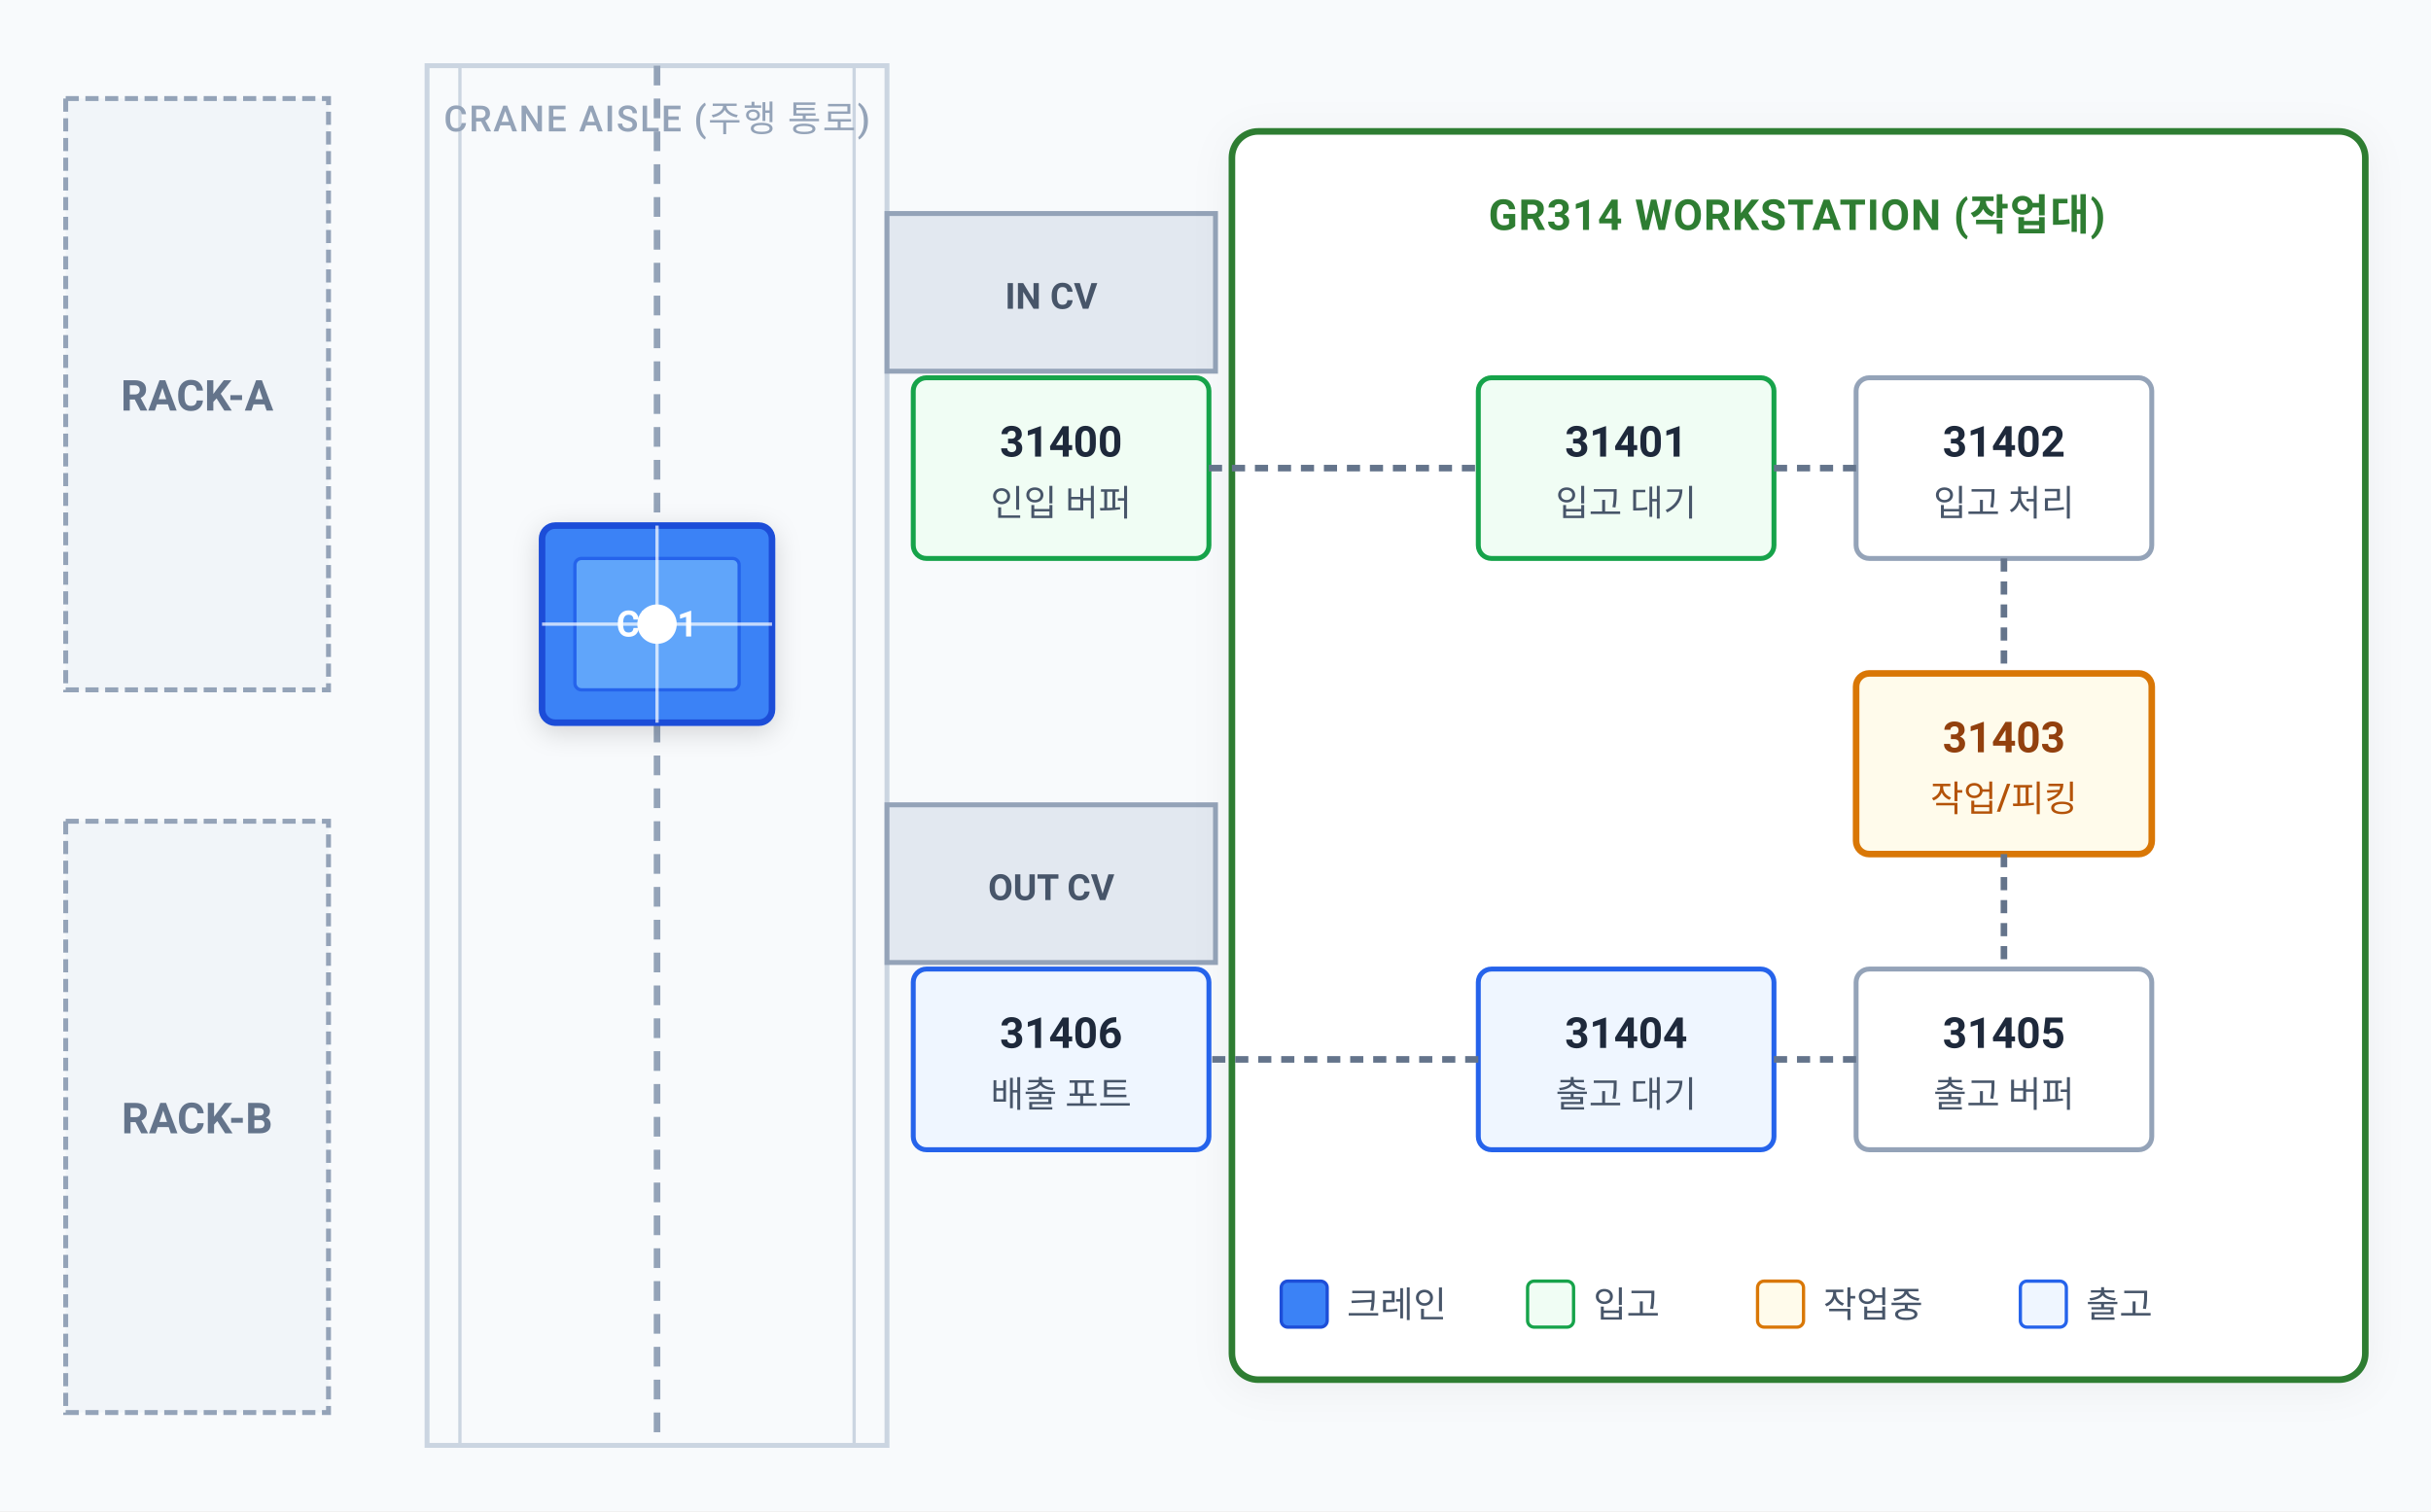
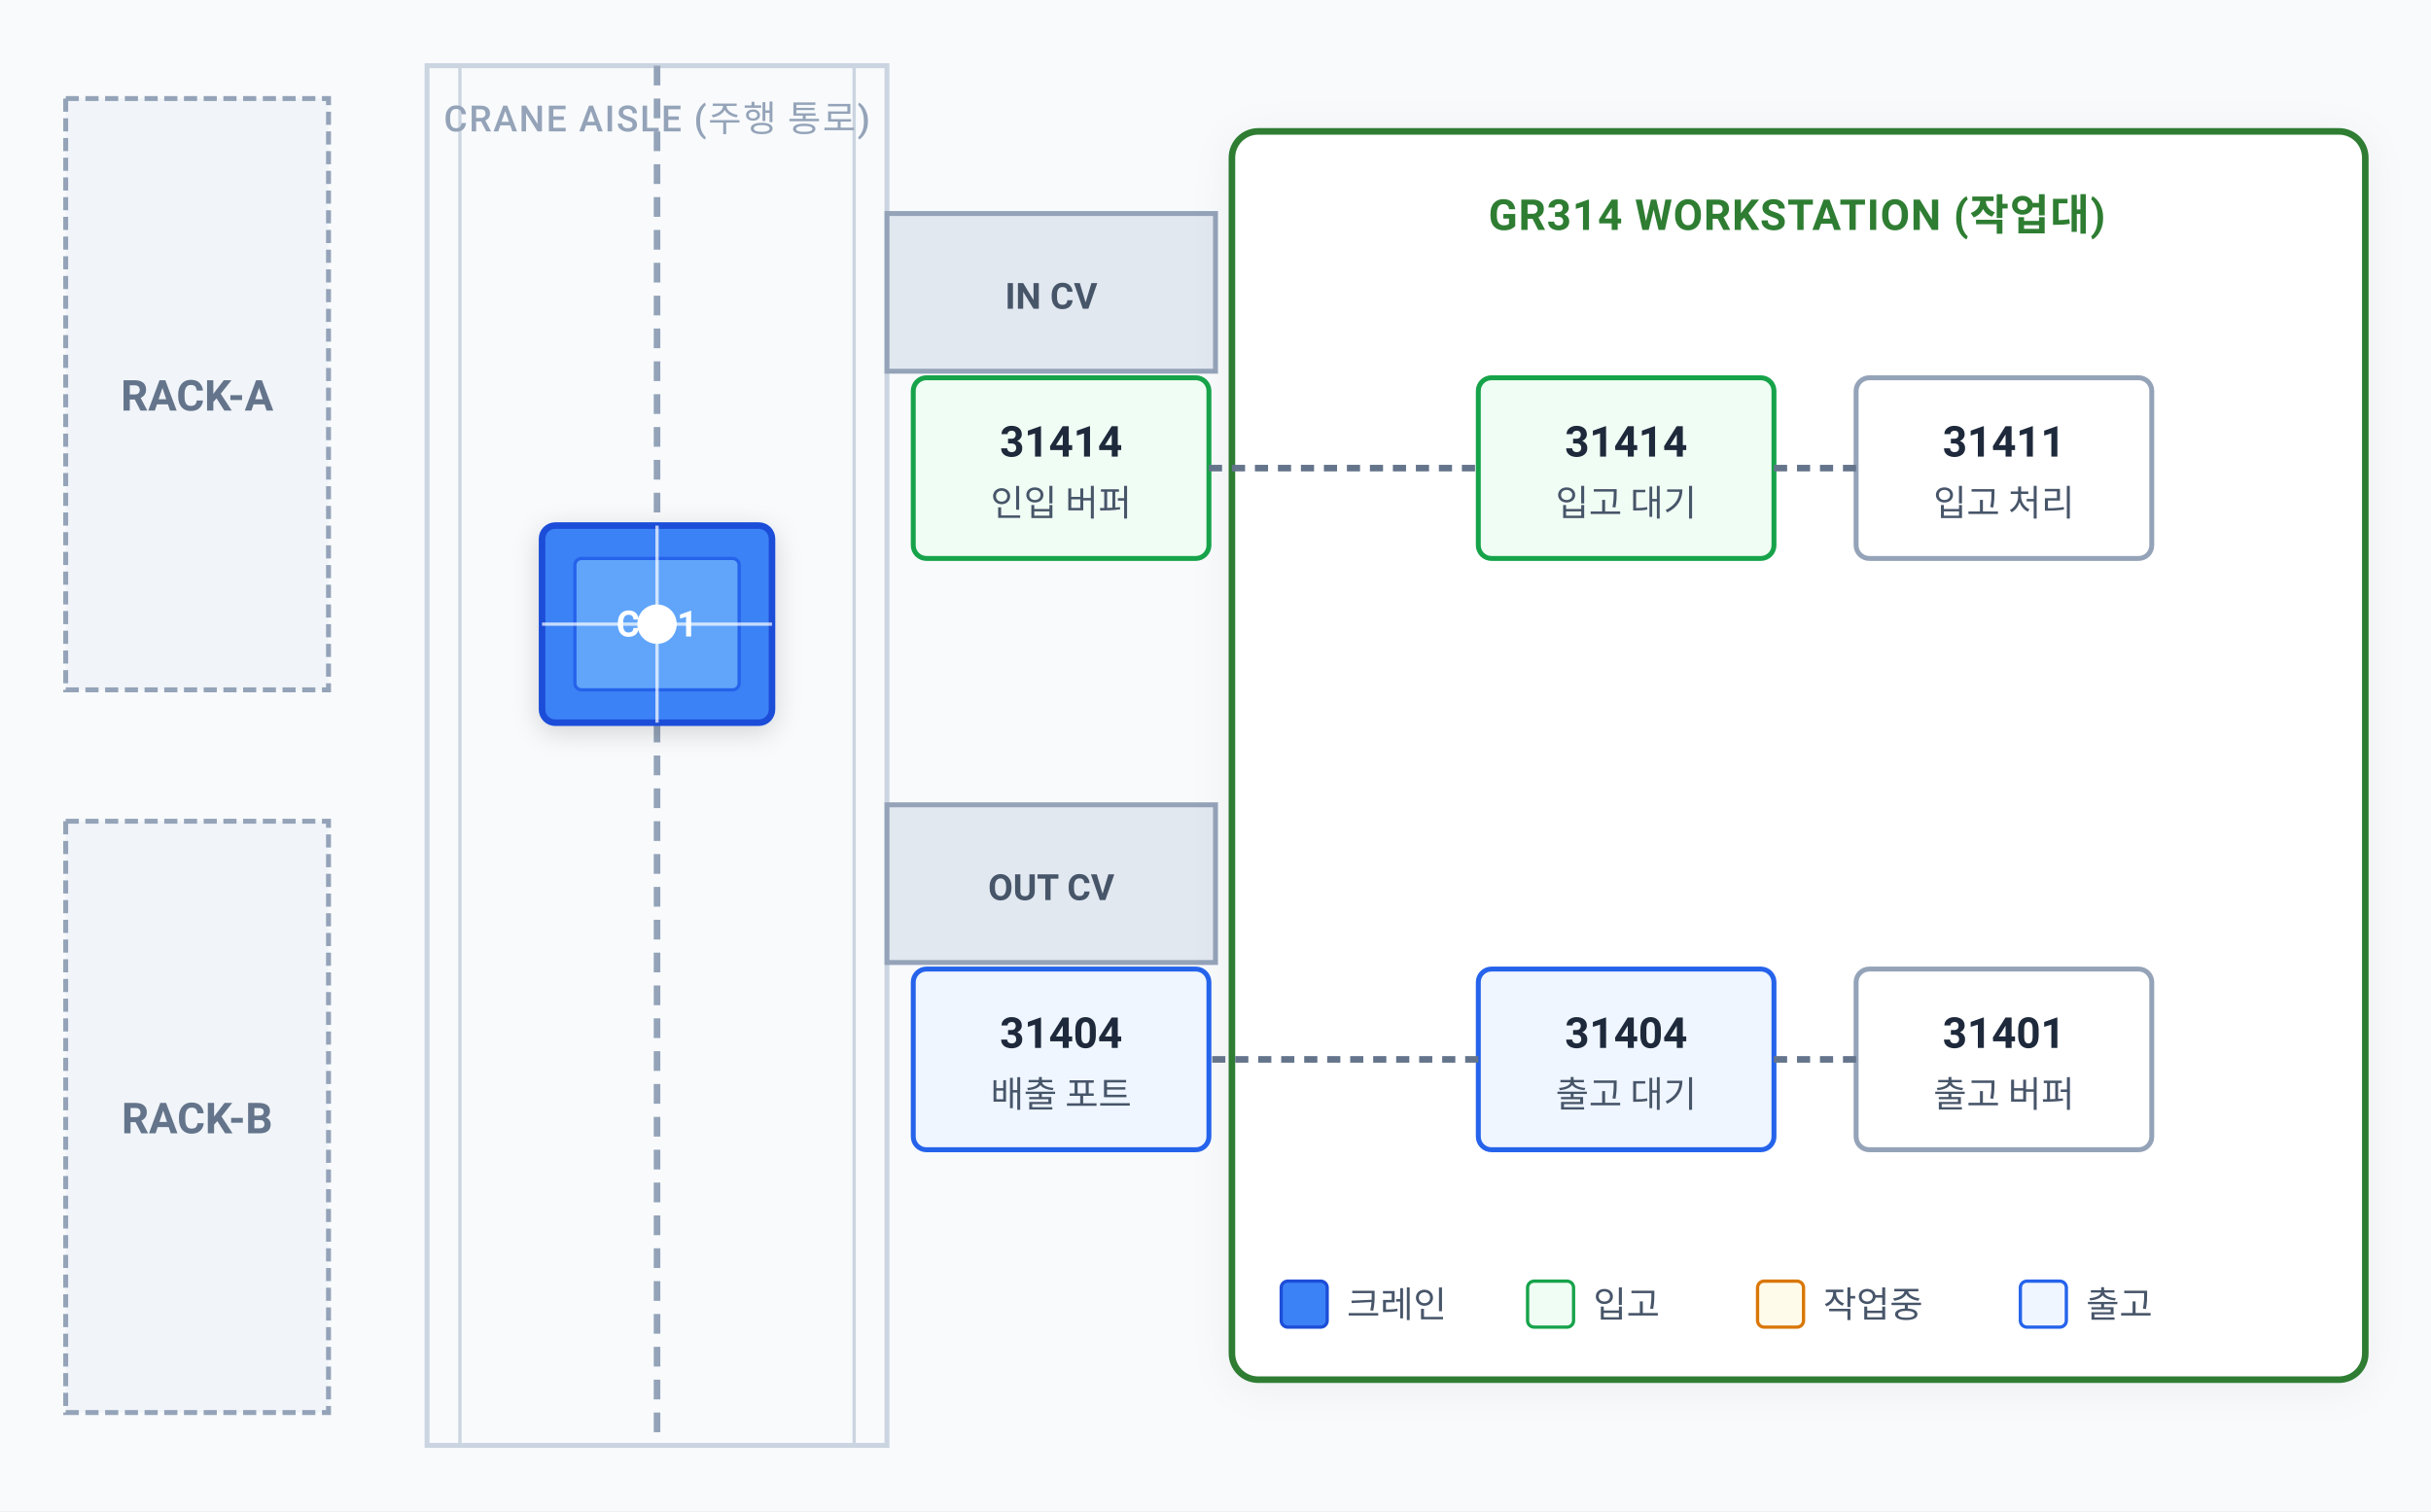
- <svg xmlns="http://www.w3.org/2000/svg" viewBox="0 0 740 460" width="100%" height="100%">
-   <defs>
-     <style>
+ <svg xmlns="http://www.w3.org/2000/svg" viewBox="0 0 740 460" width="100%" height="100%" version="1.1" id="svg31">
+   <defs id="defs1">
+     <style id="style1">
      .svg-bg { fill: #f8fafc; }
      .grid-line { stroke: #e2e8f0; stroke-width: 0.5; }
      .rack-boundary { fill: #f1f5f9; stroke: #94a3b8; stroke-width: 1.5; stroke-dasharray: 4, 2; }
      .rack-text { font-size: 13px; font-weight: 600; fill: #64748b; font-family: -apple-system, BlinkMacSystemFont, "Segoe UI", Roboto, sans-serif; }
      .aisle-boundary { fill: #f8fafc; stroke: #cbd5e1; stroke-width: 1.5; }
      .rail-center-line { stroke: #94a3b8; stroke-width: 2; stroke-dasharray: 6, 4; }
      .rail-side-line { stroke: #cbd5e1; stroke-width: 1; }
      .aisle-label { font-size: 11px; font-weight: 500; fill: #94a3b8; letter-spacing: 0.5px; font-family: -apple-system, BlinkMacSystemFont, "Segoe UI", Roboto, sans-serif; }
      
      /* 크레인 */
      .crane-unit {
        transition: transform 1.2s cubic-bezier(0.25, 0.1, 0.25, 1.0);
        will-change: transform;
      }
      .crane-body { fill: #3b82f6; stroke: #1d4ed8; stroke-width: 2; filter: drop-shadow(0 2px 4px rgba(0, 0, 0, 0.15)); }
      .crane-inner { fill: #60a5fa; stroke: #2563eb; stroke-width: 1; }
      .crane-cross { stroke: #ffffff; stroke-width: 1; opacity: 0.7; }
      .crane-center-dot { fill: #ffffff; }
      .crane-label { font-size: 11px; font-weight: 700; fill: #ffffff; font-family: -apple-system, BlinkMacSystemFont, "Segoe UI", Roboto, sans-serif; dominant-baseline: central; }
      
      /* 컨베이어 */
      .conveyor-lane { fill: #e2e8f0; stroke: #94a3b8; stroke-width: 1.5; }
      .conveyor-label { font-size: 11px; font-weight: 600; fill: #475569; font-family: -apple-system, BlinkMacSystemFont, "Segoe UI", Roboto, sans-serif; }
      .ws-boundary { fill: #ffffff; stroke: #2e7d32; stroke-width: 2; filter: drop-shadow(0 2px 6px rgba(0, 0, 0, 0.05)); }
      .ws-title { font-size: 13px; font-weight: 700; fill: #2e7d32; letter-spacing: 0.3px; font-family: -apple-system, BlinkMacSystemFont, "Segoe UI", Roboto, sans-serif; }
      
      /* 포지션 노드 */
      .tray-rect { fill: #ffffff; stroke: #94a3b8; stroke-width: 1.5; transition: all 0.2s ease; }
      .tray-inbound .tray-rect { fill: #f0fdf4; stroke: #16a34a; }
      .tray-outbound .tray-rect { fill: #eff6ff; stroke: #2563eb; }
      .tray-active .tray-rect { fill: #fffbeb; stroke: #d97706; stroke-width: 2; }
      
      /* 노드 라벨 텍스트 */
      .tray-title { font-size: 13px; font-weight: 700; fill: #1e293b; font-family: -apple-system, BlinkMacSystemFont, "Segoe UI", Roboto, sans-serif; pointer-events: none; }
      .tray-sub { font-size: 11px; font-weight: 500; fill: #475569; font-family: -apple-system, BlinkMacSystemFont, "Segoe UI", Roboto, sans-serif; pointer-events: none; }
      .active-title { fill: #92400e; }
      .active-sub { fill: #b45309; }
      
      .clickable { cursor: pointer; }
      .clickable:hover .tray-rect { stroke-width: 2; stroke: #1e40af; }
      
      /* 흐름 연결 패스 (상단 레이어로 돋보이게 보정) */
      .flow-arrow { stroke: #64748b; stroke-width: 2; stroke-dasharray: 4, 3; fill: none; }
      
      /* 범례 */
      .legend-crane { fill: #3b82f6; stroke: #1d4ed8; }
      .legend-inbound { fill: #f0fdf4; stroke: #16a34a; }
      .legend-active { fill: #fffbeb; stroke: #d97706; }
      .legend-outbound { fill: #eff6ff; stroke: #2563eb; }
      .legend-text { font-size: 11px; font-weight: 500; fill: #475569; font-family: -apple-system, BlinkMacSystemFont, "Segoe UI", Roboto, sans-serif; }
      
      /* 실시간 트레이 */
      .tray-unit {
        transition: transform 0.8s cubic-bezier(0.25, 0.1, 0.25, 1.0);
        will-change: transform;
        cursor: pointer;
      }
      .tray-base {
        fill: #1976D2;
        stroke: #0D47A1;
        stroke-width: 1.5;
        rx: 6; ry: 6;
        filter: drop-shadow(0 2px 5px rgba(0,0,0,0.25));
      }
      .tray-inner { fill: #2196F3; rx: 3; ry: 3; }
      .tray-label {
        font-family: -apple-system, BlinkMacSystemFont, "Segoe UI", Roboto, sans-serif;
        font-size: 11px;
        font-weight: 700;
        fill: #FFFFFF;
        text-anchor: middle;
        dominant-baseline: central;
        pointer-events: none;
      }
    </style>
    <pattern id="gridPattern" width="20" height="20" patternUnits="userSpaceOnUse">
-       <path d="M 20 0 L 0 0 0 20" fill="none" class="grid-line" />
+       <path d="M 20 0 L 0 0 0 20" fill="none" class="grid-line" id="path1" />
    </pattern>
  </defs>
-   <rect width="100%" height="100%" fill="url(#gridPattern)" class="svg-bg" />
-   <g class="rack-group">
-     <rect x="20" y="30" width="80" height="180" class="rack-boundary" />
-     <text x="60" y="125" class="rack-text" text-anchor="middle">RACK-A</text>
-     <rect x="20" y="250" width="80" height="180" class="rack-boundary" />
-     <text x="60" y="345" class="rack-text" text-anchor="middle">RACK-B</text>
+   <rect width="100%" height="100%" fill="url(#gridPattern)" class="svg-bg" id="rect1" />
+   <g class="rack-group" id="g3">
+     <rect x="20" y="30" width="80" height="180" class="rack-boundary" id="rect2" />
+     <text x="60" y="125" class="rack-text" text-anchor="middle" id="text2">RACK-A</text>
+     <rect x="20" y="250" width="80" height="180" class="rack-boundary" id="rect3" />
+     <text x="60" y="345" class="rack-text" text-anchor="middle" id="text3">RACK-B</text>
  </g>
-   <g class="crane-aisle-group">
-     <rect x="130" y="20" width="140" height="420" class="aisle-boundary" />
-     <line x1="200" y1="20" x2="200" y2="440" class="rail-center-line" />
-     <line x1="140" y1="20" x2="140" y2="440" class="rail-side-line" />
-     <line x1="260" y1="20" x2="260" y2="440" class="rail-side-line" />
-     <text x="200" y="40" class="aisle-label" text-anchor="middle">CRANE AISLE (주행 통로)</text>
+   <g class="crane-aisle-group" id="g8">
+     <rect x="130" y="20" width="140" height="420" class="aisle-boundary" id="rect4" />
+     <line x1="200" y1="20" x2="200" y2="440" class="rail-center-line" id="line4" />
+     <line x1="140" y1="20" x2="140" y2="440" class="rail-side-line" id="line5" />
+     <line x1="260" y1="20" x2="260" y2="440" class="rail-side-line" id="line6" />
+     <text x="200" y="40" class="aisle-label" text-anchor="middle" id="text6">CRANE AISLE (주행 통로)</text>
    <g id="crane-unit" class="crane-unit" transform="translate(200, 190)">
-       <rect x="-35" y="-30" width="70" height="60" rx="4" class="crane-body" />
-       <rect x="-25" y="-20" width="50" height="40" rx="2" class="crane-inner" />
-       <line x1="0" y1="-30" x2="0" y2="30" class="crane-cross" />
-       <line x1="-35" y1="0" x2="35" y2="0" class="crane-cross" />
-       <circle cx="0" cy="0" r="6" class="crane-center-dot" />
-       <text x="0" y="0" class="crane-label" text-anchor="middle">CR-1</text>
+       <rect x="-35" y="-30" width="70" height="60" rx="4" class="crane-body" id="rect6" />
+       <rect x="-25" y="-20" width="50" height="40" rx="2" class="crane-inner" id="rect7" />
+       <line x1="0" y1="-30" x2="0" y2="30" class="crane-cross" id="line7" />
+       <line x1="-35" y1="0" x2="35" y2="0" class="crane-cross" id="line8" />
+       <circle cx="0" cy="0" r="6" class="crane-center-dot" id="circle8" />
+       <text x="0" y="0" class="crane-label" text-anchor="middle" id="text8">CR-1</text>
    </g>
  </g>
-   <g class="conveyor-connection-in">
-     <rect x="270" y="65" width="100" height="48" class="conveyor-lane" />
-     <text x="320" y="94" class="conveyor-label" text-anchor="middle">IN CV</text>
+   <g class="conveyor-connection-in" id="g9">
+     <rect x="270" y="65" width="100" height="48" class="conveyor-lane" id="rect8" />
+     <text x="320" y="94" class="conveyor-label" text-anchor="middle" id="text9">IN CV</text>
  </g>
-   <g class="conveyor-connection-out">
-     <rect x="270" y="245" width="100" height="48" class="conveyor-lane" />
-     <text x="320" y="274" class="conveyor-label" text-anchor="middle">OUT CV</text>
+   <g class="conveyor-connection-out" id="g10">
+     <rect x="270" y="245" width="100" height="48" class="conveyor-lane" id="rect9" />
+     <text x="320" y="274" class="conveyor-label" text-anchor="middle" id="text10">OUT CV</text>
  </g>
-   <g class="workstation-group">
-     <rect x="375" y="40" width="345" height="380" rx="8" class="ws-boundary" />
-     <text x="547" y="70" class="ws-title" text-anchor="middle">GR314 WORKSTATION (작업대)</text>
+   <g class="workstation-group" id="g11">
+     <rect x="375" y="40" width="345" height="380" rx="8" class="ws-boundary" id="rect10" />
+     <text x="547" y="70" class="ws-title" text-anchor="middle" id="text11">GR314 WORKSTATION (작업대)</text>
  </g>
-   <g class="position-nodes">
-     <g id="WH1-31400" class="tray-position tray-inbound clickable" transform="translate(278, 115)">
-       <rect width="90" height="55" rx="4" class="tray-rect" />
-       <text x="45" y="24" class="tray-title" text-anchor="middle">31400</text>
-       <text x="45" y="42" class="tray-sub" text-anchor="middle">인입 버퍼</text>
+   <g class="position-nodes" id="g25">
+     <g id="WH1-31414" class="tray-position tray-inbound clickable" transform="translate(278, 115)">
+       <rect width="90" height="55" rx="4" class="tray-rect" id="rect11" />
+       <text x="45" y="24" class="tray-title" text-anchor="middle" id="text12">31414</text>
+       <text x="45" y="42" class="tray-sub" text-anchor="middle" id="text13">인입 버퍼</text>
    </g>
    <g id="314-31401" class="tray-position tray-inbound clickable" transform="translate(450, 115)">
-       <rect width="90" height="55" rx="4" class="tray-rect" />
-       <text x="45" y="24" class="tray-title" text-anchor="middle">31401</text>
-       <text x="45" y="42" class="tray-sub" text-anchor="middle">입고 대기</text>
+       <rect width="90" height="55" rx="4" class="tray-rect" id="rect13" />
+       <text x="45" y="24" class="tray-title" text-anchor="middle" id="text14">31414</text>
+       <text x="45" y="42" class="tray-sub" text-anchor="middle" id="text15">입고 대기</text>
    </g>
    <g id="314-31402" class="tray-position clickable" transform="translate(565, 115)">
-       <rect width="90" height="55" rx="4" class="tray-rect" />
-       <text x="45" y="24" class="tray-title" text-anchor="middle">31402</text>
-       <text x="45" y="42" class="tray-sub" text-anchor="middle">입고 처리</text>
-     </g>
-     <g id="314-31403" class="tray-position tray-active clickable" transform="translate(565, 205)">
-       <rect width="90" height="55" rx="4" class="tray-rect" />
-       <text x="45" y="24" class="tray-title active-title" text-anchor="middle">31403</text>
-       <text x="45" y="42" class="tray-sub active-sub" text-anchor="middle">작업/피킹</text>
+       <rect width="90" height="55" rx="4" class="tray-rect" id="rect15" />
+       <text x="45" y="24" class="tray-title" text-anchor="middle" id="text16">31411</text>
+       <text x="45" y="42" class="tray-sub" text-anchor="middle" id="text17">입고 처리</text>
    </g>
    <g id="314-31404" class="tray-position tray-outbound clickable" transform="translate(450, 295)">
-       <rect width="90" height="55" rx="4" class="tray-rect" />
-       <text x="45" y="24" class="tray-title" text-anchor="middle">31404</text>
-       <text x="45" y="42" class="tray-sub" text-anchor="middle">출고 대기</text>
+       <rect width="90" height="55" rx="4" class="tray-rect" id="rect19" />
+       <text x="45" y="24" class="tray-title" text-anchor="middle" id="text20">31404</text>
+       <text x="45" y="42" class="tray-sub" text-anchor="middle" id="text21">출고 대기</text>
    </g>
    <g id="314-31405" class="tray-position clickable" transform="translate(565, 295)">
-       <rect width="90" height="55" rx="4" class="tray-rect" />
-       <text x="45" y="24" class="tray-title" text-anchor="middle">31405</text>
-       <text x="45" y="42" class="tray-sub" text-anchor="middle">출고 버퍼</text>
+       <rect width="90" height="55" rx="4" class="tray-rect" id="rect21" />
+       <text x="45" y="24" class="tray-title" text-anchor="middle" id="text22">31401</text>
+       <text x="45" y="42" class="tray-sub" text-anchor="middle" id="text23">출고 버퍼</text>
    </g>
    <g id="WH1-31406" class="tray-position tray-outbound clickable" transform="translate(278, 295)">
-       <rect width="90" height="55" rx="4" class="tray-rect" />
-       <text x="45" y="24" class="tray-title" text-anchor="middle">31406</text>
-       <text x="45" y="42" class="tray-sub" text-anchor="middle">배출 포트</text>
+       <rect width="90" height="55" rx="4" class="tray-rect" id="rect23" />
+       <text x="45" y="24" class="tray-title" text-anchor="middle" id="text24">31404</text>
+       <text x="45" y="42" class="tray-sub" text-anchor="middle" id="text25">배출 포트</text>
    </g>
  </g>
-   <g class="flow-path-layer">
+   <g class="flow-path-layer" id="g28">
    <path id="path-14" d="M 368 142.5 L 450 142.5" class="flow-arrow" />
-     <path d="M 540 142.5 L 565 142.5" class="flow-arrow" />
-     <path d="M 610 170 L 610 205" class="flow-arrow" />
-     <path d="M 610 260 L 610 295" class="flow-arrow" />
-     <path d="M 565 322.5 L 540 322.5" class="flow-arrow" />
+     <path d="M 540 142.5 L 565 142.5" class="flow-arrow" id="path25" />
+     <path d="M 565 322.5 L 540 322.5" class="flow-arrow" id="path28" />
    <path id="path-15" d="M 450 322.5 L 368 322.5" class="flow-arrow" />
  </g>
-   <g class="legend-group" transform="translate(390, 390)">
-     <rect x="0" y="0" width="14" height="14" rx="2" class="legend-crane" />
-     <text x="20" y="11" class="legend-text">크레인</text>
-     <rect x="75" y="0" width="14" height="14" rx="2" class="legend-inbound" />
-     <text x="95" y="11" class="legend-text">입고</text>
-     <rect x="145" y="0" width="14" height="14" rx="2" class="legend-active" />
-     <text x="165" y="11" class="legend-text">작업중</text>
-     <rect x="225" y="0" width="14" height="14" rx="2" class="legend-outbound" />
-     <text x="245" y="11" class="legend-text">출고</text>
+   <g class="legend-group" transform="translate(390, 390)" id="g31">
+     <rect x="0" y="0" width="14" height="14" rx="2" class="legend-crane" id="rect28" />
+     <text x="20" y="11" class="legend-text" id="text28">크레인</text>
+     <rect x="75" y="0" width="14" height="14" rx="2" class="legend-inbound" id="rect29" />
+     <text x="95" y="11" class="legend-text" id="text29">입고</text>
+     <rect x="145" y="0" width="14" height="14" rx="2" class="legend-active" id="rect30" />
+     <text x="165" y="11" class="legend-text" id="text30">작업중</text>
+     <rect x="225" y="0" width="14" height="14" rx="2" class="legend-outbound" id="rect31" />
+     <text x="245" y="11" class="legend-text" id="text31">출고</text>
  </g>
  <g id="tray-layer" />
</svg>
